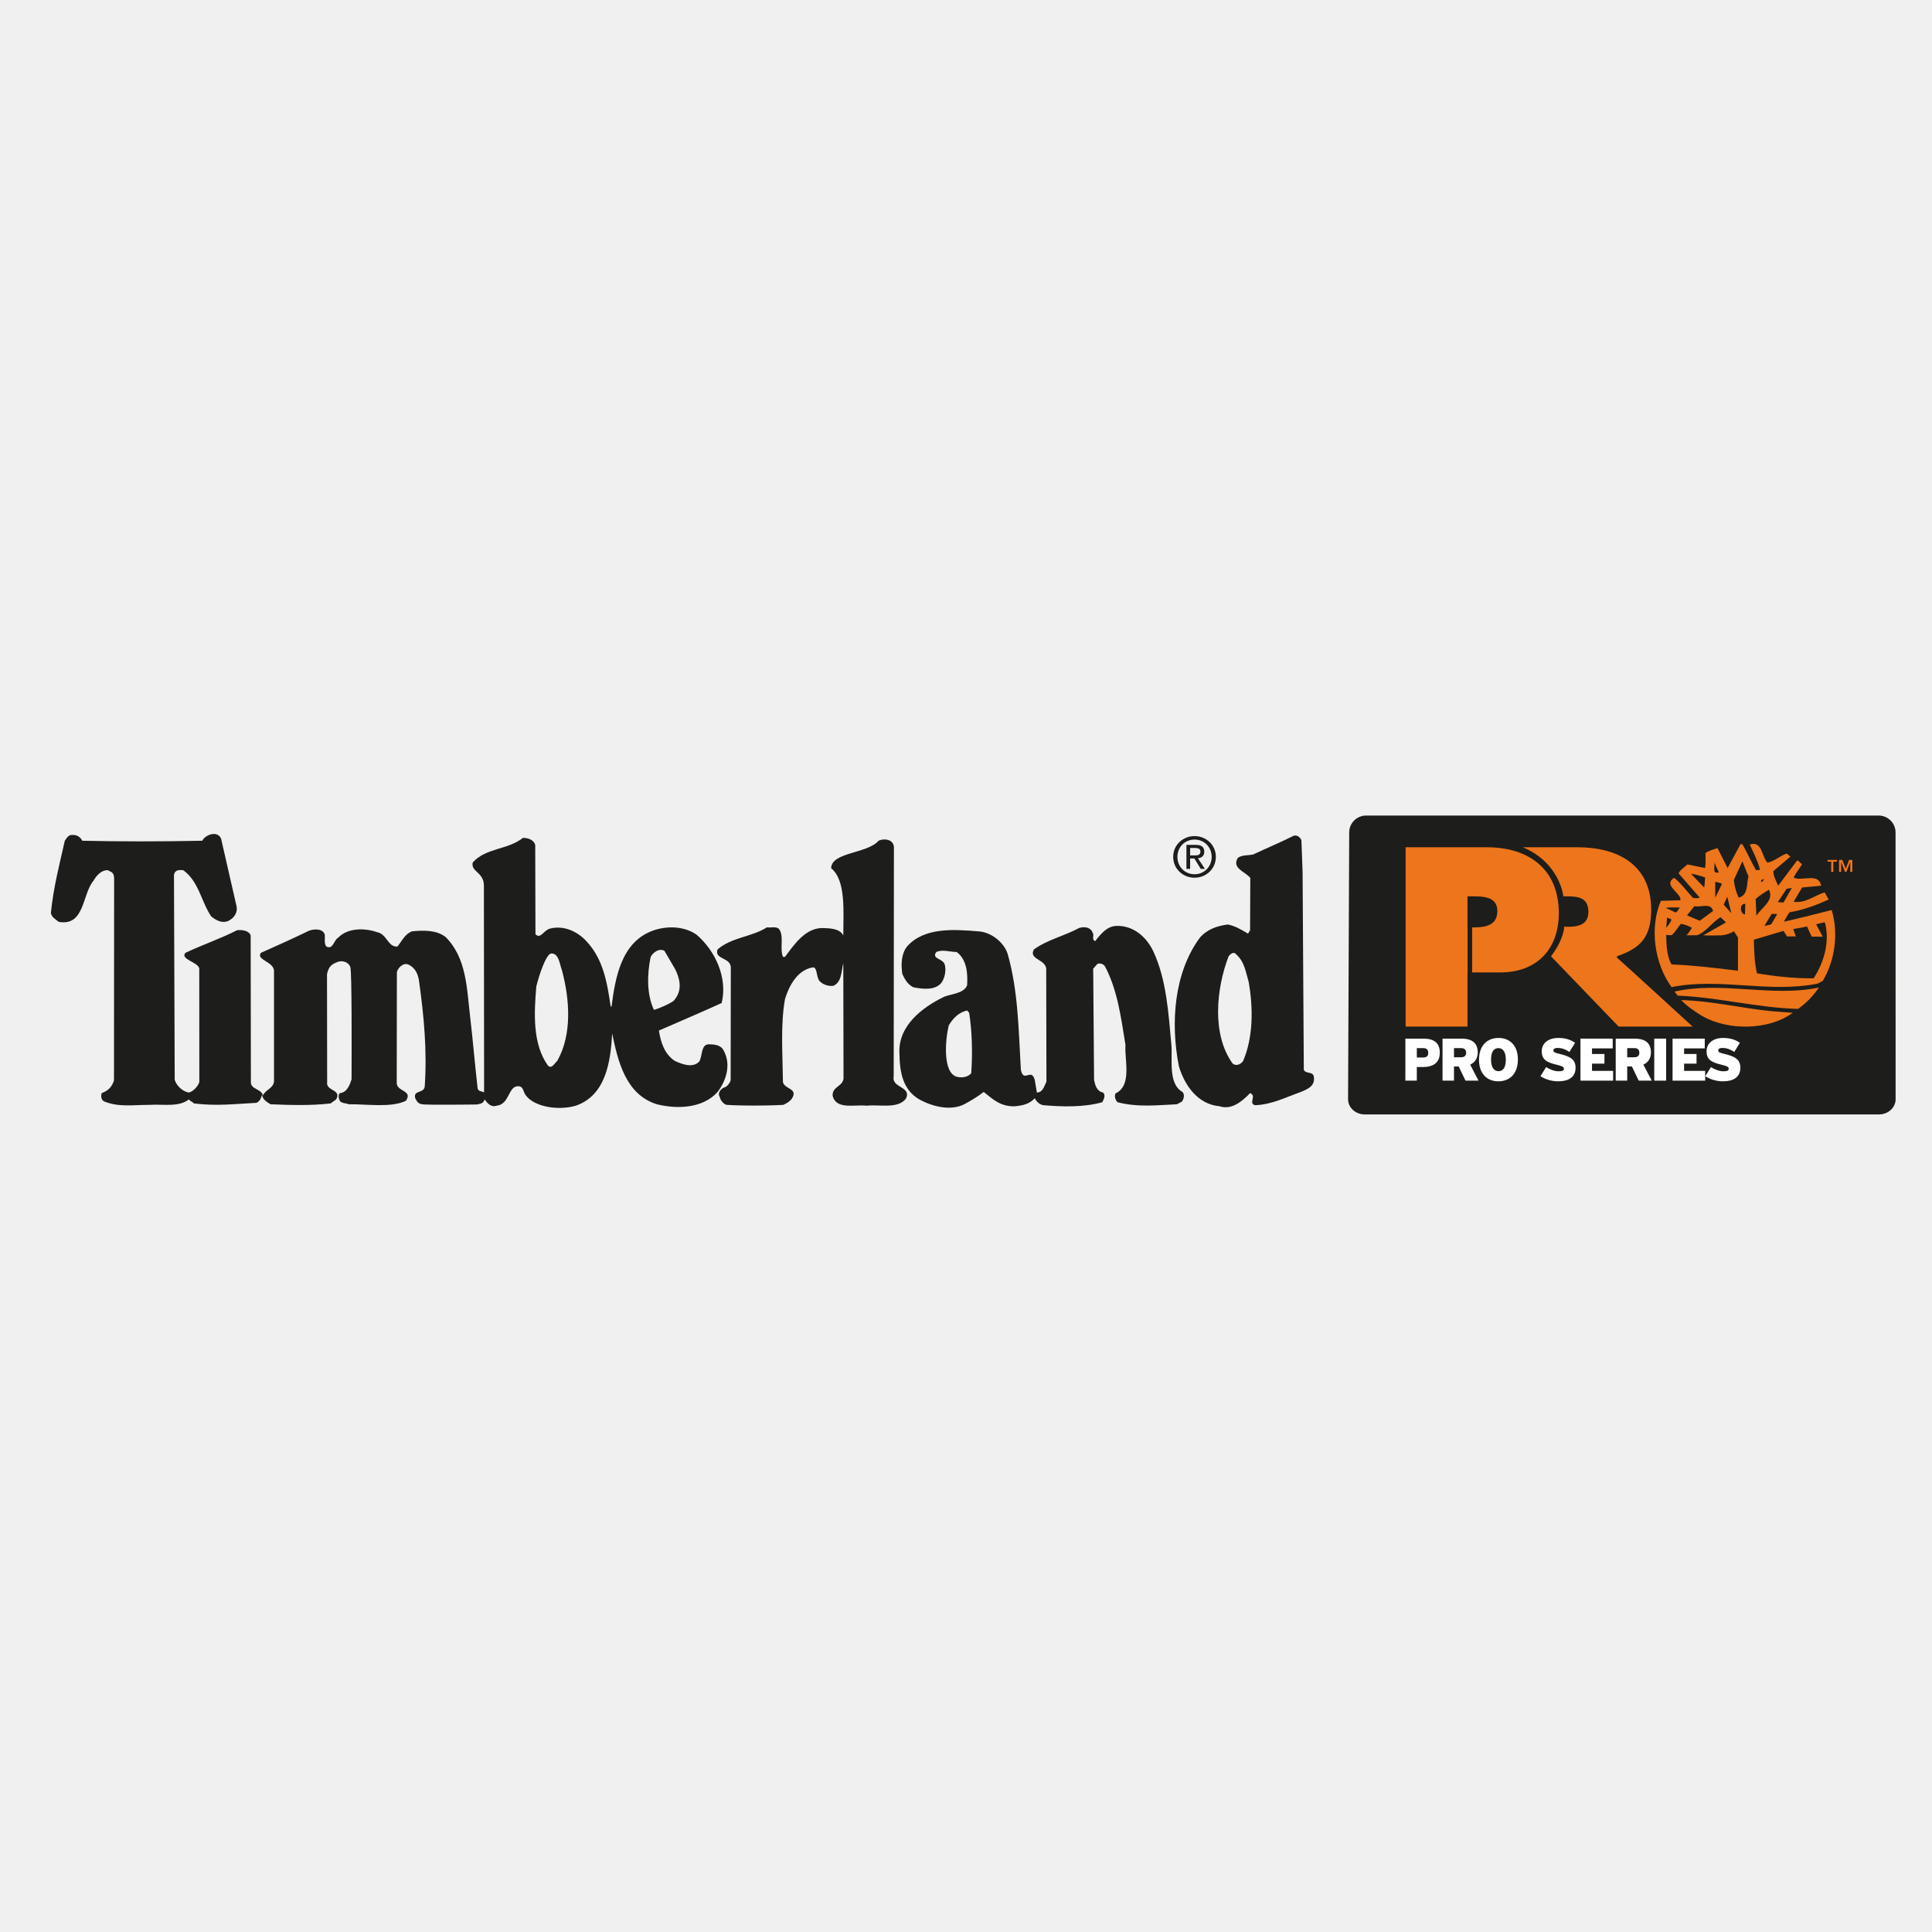
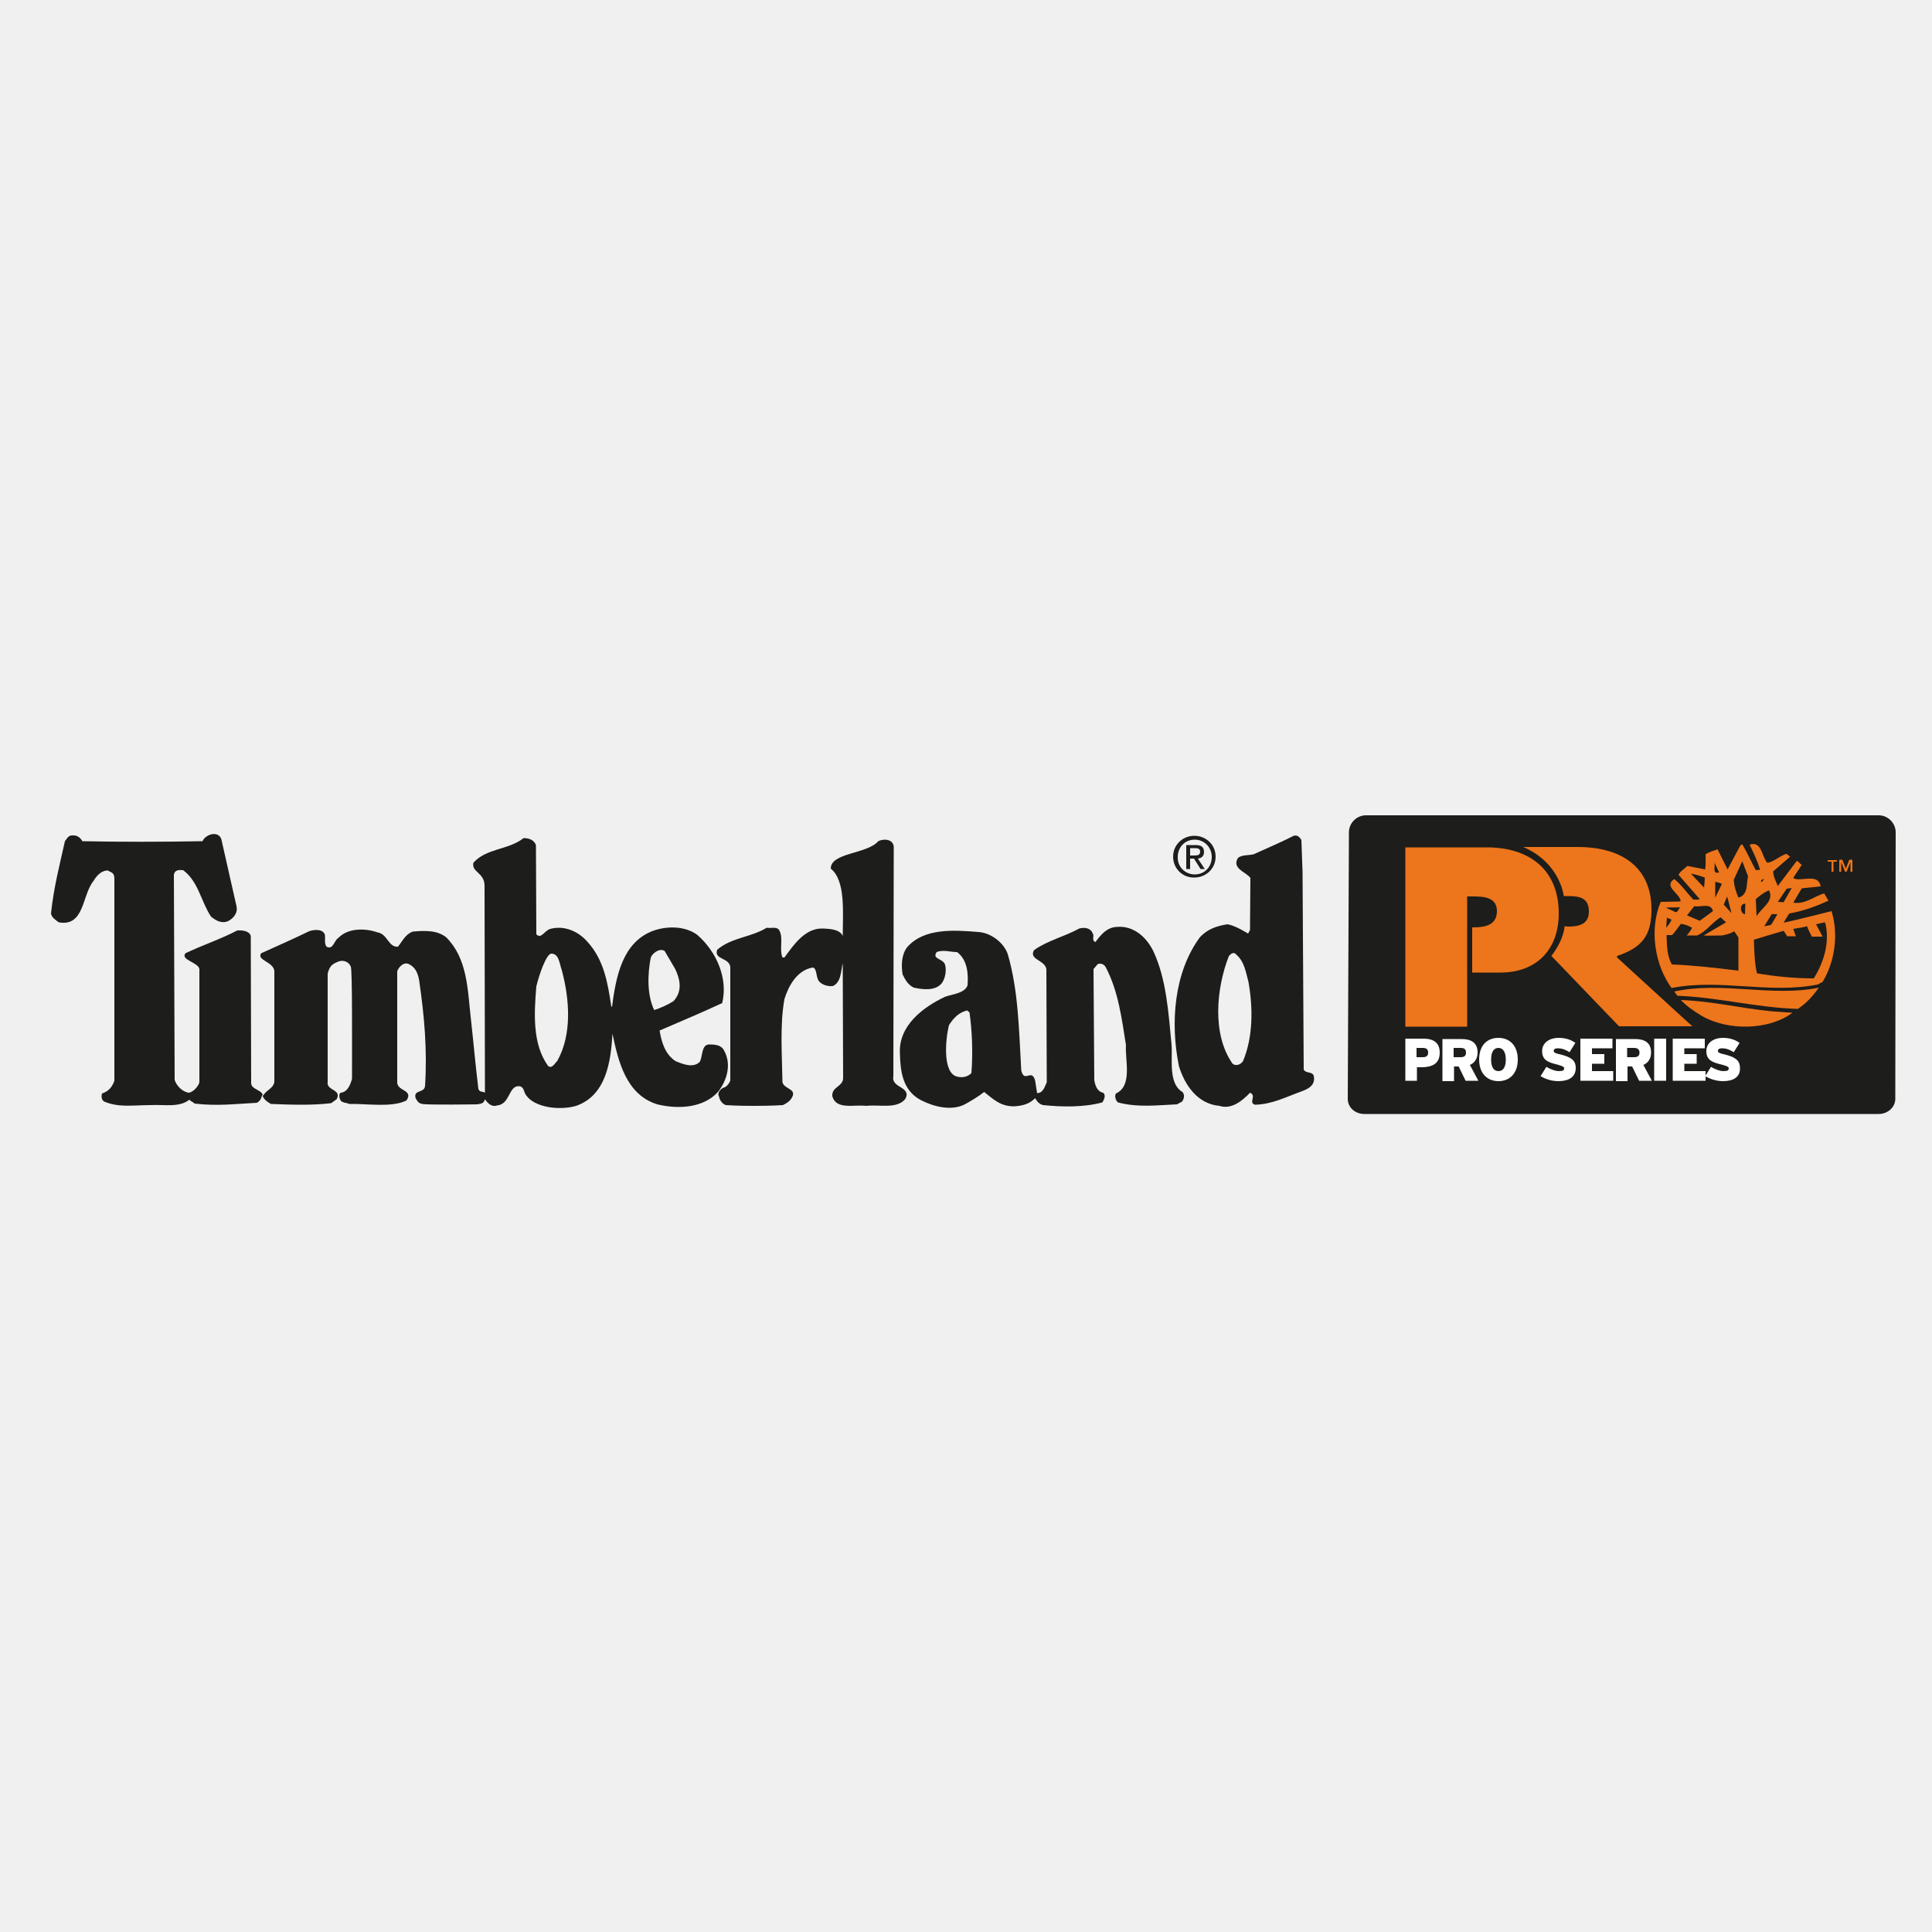
- <svg xmlns="http://www.w3.org/2000/svg" version="1.1" id="Calque_1" x="0px" y="0px" width="500px" height="500px" viewBox="0 0 500 500" enable-background="new 0 0 500 500" xml:space="preserve">
+ <svg xmlns="http://www.w3.org/2000/svg" version="1.1" id="Calque_1" x="0px" y="0px" viewBox="0 0 500 500" style="enable-background:new 0 0 500 500;" xml:space="preserve">
+   <style type="text/css">
+ 	.st0{fill:#1D1D1B;}
+ 	.st1{fill:#ED751B;}
+ 	.st2{fill:#FFFFFF;}
+ </style>
  <g>
-     <path fill="#1D1D1B" d="M231.347,219.141l-0.059,59.472c-0.603,2.967,4.793,2.568,3.138,5.761   c-2.172,2.676-6.688,1.411-10.144,1.781c-3.159-0.37-7.82,1.112-8.793-2.522c-0.226-2.596,3.039-2.41,2.814-5.006l-0.06-29.358   c-0.523,2.005-0.357,4.972-2.608,5.866c-1.278,0.146-2.688-0.331-3.516-1.219c-0.92-1.046-0.543-3.548-1.709-3.568   c-4.138,0.669-6.256,4.933-7.253,8.203c-1.202,6.675-0.602,14.468-0.53,21.52c0.454,1.854,3.99,1.583,2.331,4.212   c-0.625,0.992-2.242,1.655-2.242,1.655s-2.817,0.185-7.514,0.185c-4.698,0-7.158-0.185-7.158-0.185   c-0.715-0.134-1.656-1.193-1.805-2.159c-0.606-0.887,0.374-2,1.053-2.299c0.752-0.071,1.649-1.21,1.801-1.938l0.042-29.287   c-0.231-2.542-4.327-1.946-3.423-4.548c3.685-3.185,8.793-3.185,12.779-5.715c1.049,0.152,2.257-0.292,3.085,0.378   c1.427,1.854,0.149,5.045,1.049,7.27h0.53c2.328-3.119,5.34-7.681,10.001-7.456c1.231,0.066,4.185,0,5.085,1.927   c0-6.032,0.755-14.289-3.138-17.407c0.04-4.205,9.349-3.741,12.263-7.118C228.586,216.969,231.122,217.062,231.347,219.141z" />
-     <path fill="#1D1D1B" d="M336.805,217.419l0.305,8.316l0.316,51.143c0.609,1.112,2.105,0.371,2.557,1.563   c0.529,2.535-1.443,3.376-3.304,4.15c-3.875,1.358-7.515,3.284-11.878,3.438c-1.809-0.524,0.528-2.397-1.279-3.139   c-2.032,2.15-4.807,4.449-7.893,3.409c-5.714-0.516-9.024-5.416-10.526-10.309c-2.252-11.43-1.207-24.34,5.416-33.318   c1.953-2.231,4.515-3.046,7.216-3.417c1.947,0.371,3.603,1.404,5.258,2.371l0.529-0.888l0.054-13.521   c-1.205-1.628-4.887-2.45-3.232-5.198c1.127-0.814,2.637-0.589,3.986-0.887c3.457-1.635,7.065-3.118,10.442-4.827   C335.758,216.016,336.433,216.677,336.805,217.419z M319.907,246.976c-0.597-0.821-1.497-0.08-1.947,0.517   c-3.165,8.237-4.437,20.182,1.047,27.756c0.9,0.742,2.118,0.219,2.715-0.675c2.629-6.152,2.629-13.653,1.43-20.48   C322.396,251.571,322.092,248.896,319.907,246.976z" />
-     <path fill="#1D1D1B" d="M57.374,217.73l3.836,16.771c0.378,1.781-0.752,3.191-2.178,3.86c-1.658,0.668-3.159-0.225-4.36-1.186   c-2.632-3.859-3.165-8.985-7.22-11.951c-1.126-0.146-2.198-0.093-2.427,1.172l0.188,53.063c0.45,1.482,2.013,3.059,3.665,3.283   c1.357-0.298,2.652-2.078,2.708-2.82l-0.017-29.239c-0.209-1.708-5.022-2.364-3.592-4.086c4.399-2.079,9.018-3.635,13.381-5.86   c1.278-0.145,3.138,0.106,3.516,1.371l0.056,37.814c-0.152,2.079,2.672,1.775,3.119,3.562c0.679-1.483,2.632-1.787,2.86-3.562   v-28.723c-0.153-2.371-4.718-2.782-3.386-4.603c4.21-1.893,8.346-3.714,12.408-5.714c1.387-0.53,3.685-0.596,4.131,1.04   c0.076,1.265-0.225,2.08,0.378,3.039c1.804,0.888,1.88-1.628,3.085-2.291c2.479-2.609,6.989-2.53,10.074-1.417   c2.553,0.444,2.778,3.933,5.261,3.708c1.202-1.482,1.881-3.191,3.761-3.933c3.009-0.292,6.389-0.37,8.717,1.49   c5.413,5.41,5.462,13.249,6.317,20.479c0.732,6.198,1.205,12.131,1.957,18.699c0.377,0.966,0.9,0.522,1.652,1.045l0.02-1.509   l-0.053-51.924c0.07-3.623-3.426-3.642-2.897-6.085c3.307-3.794,9.095-3.264,13.004-6.383c1.278,0,2.729,0.443,3.178,1.781   l0.06,23.148c1.275,1.337,2.042-0.867,3.609-1.403c3.678-1.046,7.29,0.742,9.548,3.184c4.429,4.682,5.409,10.84,6.31,16.931h0.225   c0.98-7.574,2.56-16.633,10.604-19.599c3.609-1.338,8.198-1.258,11.429,1.04c4.866,4.177,8.061,11.223,6.465,17.659   c-5.823,2.655-11.372,4.979-16.242,7.125c0.454,2.973,1.431,6.092,4.132,7.866c1.867,0.84,4.589,1.933,6.32,0.152   c0.828-1.483,0.434-4.324,2.334-4.457c1.576,0,3.264,0.133,3.982,1.636c1.98,3.603,0.652,7.768-1.579,10.687   c-3.761,4.23-10.379,4.522-15.716,3.192c-8.114-2.524-10.074-11.21-11.577-18.335c-0.378,7.35-1.659,16.037-9.396,18.705   c-4.588,1.337-10.756,0.298-12.931-2.668c-0.735-0.835-0.546-2.41-2.032-2.37c-2.556-0.04-2.179,4.74-5.562,5.038   c-1.503,0.523-2.483-0.814-3.083-1.629c-0.302,0.888-0.626,1.065-2,1.317c0.123,0-13.066,0.173-14.242-0.059   c-1.172-0.231-1.275-0.895-1.652-1.411c-0.828-2.37,2.252-1.258,2.404-3.257c0.622-9.323-0.222-18.223-1.463-27.107   c-0.262-1.974-1.017-3.55-2.745-4.371c-1.463-0.661-2.834,1.08-3.006,1.934l-0.04,28.465c-0.225,2.589,4.327,2.033,2.367,4.854   c-3.831,1.861-10.223,0.821-14.809,0.895c-0.603-0.299-1.109-0.172-1.711-0.464c-0.901-0.166-1.185-2.205-0.471-2.43   c1.805-0.226,2.483-2.152,2.934-3.562c0.04-8.7,0.076-27.611-0.311-29.042c-0.453-1.285-1.947-1.761-3.145-1.39   c-1.506,0.596-2.391,0.953-2.897,3.191l0.037,27.981c-0.378,2.305,3.84,1.854,2.334,4.456l-1.434,1.04   c-4.959,0.589-10.449,0.442-15.56,0.219c-0.977-0.591-2.108-1.259-2.182-2.524c-0.301,0.967-0.45,1.63-1.427,2.153   c-5.939,0.298-10.223,0.887-16.239,0.152c-0.225-0.372-0.903-0.524-1.281-1.04c-2.625,2.072-6.614,1.186-10.074,1.411   c-4.512,0-8.042,0.661-11.875-0.896c-0.831-0.442-0.831-1.482-0.603-2.15c1.652-0.597,2.648-1.576,3.175-3.285l0.036-52.506   c-0.149-1.629-1.106-1.431-1.559-1.874c-1.652-0.146-3.006,1.331-3.754,2.668c-3.013,3.569-2.258,11.879-9.029,10.687   c-0.9-0.741-1.801-1.185-2.026-2.297c0.675-6.681,2.179-12.388,3.605-18.699c0.455-0.596,0.904-1.635,2.033-1.49   c1.05-0.073,2.03,0.523,2.48,1.49c9.319,0.218,20.827,0.218,31.054,0C53.317,215.724,56.996,214.757,57.374,217.73z    M171.955,246.075c-1.543-0.899-3.42,0.862-3.612,1.789c-0.84,4.171-1.033,9.454,0.904,13.5c1.635-0.522,3.419-1.258,5.039-2.298   c2.029-2.225,2.143-4.899,0.371-8.382L171.955,246.075z M142.708,246.752c-1.334,0-3.158,5.488-3.91,8.527   c-0.6,7.052-0.98,14.918,3.009,20.486c0.977,1.04,1.804-0.741,2.404-1.191c3.91-6.899,3.23-16.024,1.205-23.519   C144.813,249.492,144.662,246.752,142.708,246.752z" />
-     <path fill="#1D1D1B" d="M298.487,246.229c3.403,7.29,3.912,15.978,4.668,24.193c0.331,3.695-0.908,10.019,2.847,12.17   c0.676,0.668,0.377,1.854-0.146,2.523l-1.278,0.669c-4.853,0.205-10.019,0.854-15.342-0.523c-0.596-0.583-0.899-1.557-0.529-2.299   c4.37-2.005,2.265-8.825,2.562-12.54c-1.132-6.979-2.033-14.104-5.264-20.26c-0.371-0.629-1.126-0.96-1.954-0.742l-1.132,1.265   l0.226,28.724c0.225,1.33,0.682,3.038,2.331,3.336c0.755,0.742,0.158,1.781-0.219,2.517c-4.813,1.337-10.375,1.191-15.342,0.747   c-0.979-0.224-1.722-0.967-2.105-1.781c-1.351,1.404-2.853,1.855-5.112,2.073c-3.76,0.152-5.786-1.854-8.117-3.708   c-1.47,1.172-3.351,2.285-5.038,3.192c-3.536,1.78-8.125,0.589-11.356-1.106c-4.662-2.529-5.337-7.356-5.417-12.104   c-0.37-7.052,5.874-11.879,11.587-14.62c1.801-0.728,5.152-0.86,5.933-2.967c0.159-2.674,0.08-6.534-2.701-8.613   c-1.729,0-3.616-0.734-5.271,0c-1.331,1.86,1.681,1.583,2.184,3.264c0.437,1.563-0.039,3.602-0.899,4.755   c-1.735,2.006-4.887,1.556-7.218,1.112c-1.503-0.742-2.185-2.007-2.86-3.417c-0.371-2.45-0.298-5.191,1.206-7.125   c4.436-5.039,12.177-4.449,18.42-3.933c3.31,0.152,6.62,2.82,7.595,5.722c2.773,9.566,2.854,19.883,3.456,30.126   c0.756,3.542,2.728-0.729,3.608,2.676l0.529,3.19c1.576,0,1.954-1.787,2.478-2.82l-0.061-29.332   c-0.377-2.37-4.602-2.357-3.172-4.886c3.457-2.516,7.893-3.483,11.732-5.562c1.523-0.444,3.007-0.079,3.457,1.258   c0.522,0.596-0.377,1.788,0.676,2.151c1.43-1.853,2.927-3.7,5.257-3.926C293.296,239.402,296.719,242.481,298.487,246.229z    M250.291,261.516c-2.099,0.452-3.548,1.895-4.727,3.789c-1.007,3.985-1.563,12.335,2.026,13.349   c1.39,0.377,2.926,0.078,3.76-0.881c0.371-5.053,0.226-10.913-0.529-15.661L250.291,261.516z" />
-     <path fill="#1D1D1B" d="M303.618,221.749c0-3.099,2.537-5.37,5.535-5.37c2.974,0,5.509,2.271,5.509,5.37   c0,3.119-2.535,5.403-5.509,5.403C306.155,227.152,303.618,224.868,303.618,221.749z M309.153,226.252   c2.464,0,4.424-1.914,4.424-4.503c0-2.556-1.96-4.469-4.424-4.469c-2.489,0-4.442,1.913-4.442,4.469   C304.711,224.338,306.664,226.252,309.153,226.252z M308.002,224.868h-0.954v-6.218h2.396c1.484,0,2.22,0.543,2.22,1.775   c0,1.105-0.709,1.595-1.63,1.708l1.796,2.735h-1.074l-1.655-2.695h-1.099V224.868z M309.134,221.379   c0.821,0,1.536-0.06,1.536-1.007c0-0.774-0.709-0.914-1.37-0.914h-1.298v1.92H309.134z" />
+     <path class="st0" d="M231.3,219.1l-0.1,59.5c-0.6,3,4.8,2.6,3.1,5.8c-2.2,2.7-6.7,1.4-10.1,1.8c-3.2-0.4-7.8,1.1-8.8-2.5   c-0.2-2.6,3-2.4,2.8-5l-0.1-29.4c-0.5,2-0.4,5-2.6,5.9c-1.3,0.1-2.7-0.3-3.5-1.2c-0.9-1-0.5-3.5-1.7-3.6c-4.1,0.7-6.3,4.9-7.3,8.2   c-1.2,6.7-0.6,14.5-0.5,21.5c0.5,1.9,4,1.6,2.3,4.2c-0.6,1-2.2,1.7-2.2,1.7s-2.8,0.2-7.5,0.2c-4.7,0-7.2-0.2-7.2-0.2   c-0.7-0.1-1.7-1.2-1.8-2.2c-0.6-0.9,0.4-2,1.1-2.3c0.8-0.1,1.6-1.2,1.8-1.9l0-29.3c-0.2-2.5-4.3-1.9-3.4-4.5   c3.7-3.2,8.8-3.2,12.8-5.7c1,0.2,2.3-0.3,3.1,0.4c1.4,1.9,0.1,5,1,7.3h0.5c2.3-3.1,5.3-7.7,10-7.5c1.2,0.1,4.2,0,5.1,1.9   c0-6,0.8-14.3-3.1-17.4c0-4.2,9.3-3.7,12.3-7.1C228.6,217,231.1,217.1,231.3,219.1z" />
+     <path class="st0" d="M336.8,217.4l0.3,8.3l0.3,51.1c0.6,1.1,2.1,0.4,2.6,1.6c0.5,2.5-1.4,3.4-3.3,4.1c-3.9,1.4-7.5,3.3-11.9,3.4   c-1.8-0.5,0.5-2.4-1.3-3.1c-2,2.1-4.8,4.4-7.9,3.4c-5.7-0.5-9-5.4-10.5-10.3c-2.3-11.4-1.2-24.3,5.4-33.3c2-2.2,4.5-3,7.2-3.4   c1.9,0.4,3.6,1.4,5.3,2.4l0.5-0.9l0.1-13.5c-1.2-1.6-4.9-2.4-3.2-5.2c1.1-0.8,2.6-0.6,4-0.9c3.5-1.6,7.1-3.1,10.4-4.8   C335.8,216,336.4,216.7,336.8,217.4z M319.9,247c-0.6-0.8-1.5-0.1-1.9,0.5c-3.2,8.2-4.4,20.2,1,27.8c0.9,0.7,2.1,0.2,2.7-0.7   c2.6-6.2,2.6-13.7,1.4-20.5C322.4,251.6,322.1,248.9,319.9,247z" />
+     <path class="st0" d="M57.4,217.7l3.8,16.8c0.4,1.8-0.8,3.2-2.2,3.9c-1.7,0.7-3.2-0.2-4.4-1.2c-2.6-3.9-3.2-9-7.2-12   c-1.1-0.1-2.2-0.1-2.4,1.2l0.2,53.1c0.5,1.5,2,3.1,3.7,3.3c1.4-0.3,2.7-2.1,2.7-2.8l0-29.2c-0.2-1.7-5-2.4-3.6-4.1   c4.4-2.1,9-3.6,13.4-5.9c1.3-0.1,3.1,0.1,3.5,1.4l0.1,37.8c-0.2,2.1,2.7,1.8,3.1,3.6c0.7-1.5,2.6-1.8,2.9-3.6v-28.7   c-0.2-2.4-4.7-2.8-3.4-4.6c4.2-1.9,8.3-3.7,12.4-5.7c1.4-0.5,3.7-0.6,4.1,1c0.1,1.3-0.2,2.1,0.4,3c1.8,0.9,1.9-1.6,3.1-2.3   c2.5-2.6,7-2.5,10.1-1.4c2.6,0.4,2.8,3.9,5.3,3.7c1.2-1.5,1.9-3.2,3.8-3.9c3-0.3,6.4-0.4,8.7,1.5c5.4,5.4,5.5,13.2,6.3,20.5   c0.7,6.2,1.2,12.1,2,18.7c0.4,1,0.9,0.5,1.7,1l0-1.5l-0.1-51.9c0.1-3.6-3.4-3.6-2.9-6.1c3.3-3.8,9.1-3.3,13-6.4   c1.3,0,2.7,0.4,3.2,1.8l0.1,23.1c1.3,1.3,2-0.9,3.6-1.4c3.7-1,7.3,0.7,9.5,3.2c4.4,4.7,5.4,10.8,6.3,16.9h0.2   c1-7.6,2.6-16.6,10.6-19.6c3.6-1.3,8.2-1.3,11.4,1c4.9,4.2,8.1,11.2,6.5,17.7c-5.8,2.7-11.4,5-16.2,7.1c0.5,3,1.4,6.1,4.1,7.9   c1.9,0.8,4.6,1.9,6.3,0.2c0.8-1.5,0.4-4.3,2.3-4.5c1.6,0,3.3,0.1,4,1.6c2,3.6,0.7,7.8-1.6,10.7c-3.8,4.2-10.4,4.5-15.7,3.2   c-8.1-2.5-10.1-11.2-11.6-18.3c-0.4,7.4-1.7,16-9.4,18.7c-4.6,1.3-10.8,0.3-12.9-2.7c-0.7-0.8-0.5-2.4-2-2.4c-2.6,0-2.2,4.7-5.6,5   c-1.5,0.5-2.5-0.8-3.1-1.6c-0.3,0.9-0.6,1.1-2,1.3c0.1,0-13.1,0.2-14.2-0.1c-1.2-0.2-1.3-0.9-1.7-1.4c-0.8-2.4,2.3-1.3,2.4-3.3   c0.6-9.3-0.2-18.2-1.5-27.1c-0.3-2-1-3.6-2.7-4.4c-1.5-0.7-2.8,1.1-3,1.9l0,28.5c-0.2,2.6,4.3,2,2.4,4.9   c-3.8,1.9-10.2,0.8-14.8,0.9c-0.6-0.3-1.1-0.2-1.7-0.5c-0.9-0.2-1.2-2.2-0.5-2.4c1.8-0.2,2.5-2.2,2.9-3.6c0-8.7,0.1-27.6-0.3-29   c-0.5-1.3-1.9-1.8-3.1-1.4c-1.5,0.6-2.4,1-2.9,3.2l0,28c-0.4,2.3,3.8,1.9,2.3,4.5l-1.4,1c-5,0.6-10.4,0.4-15.6,0.2   c-1-0.6-2.1-1.3-2.2-2.5c-0.3,1-0.4,1.6-1.4,2.2c-5.9,0.3-10.2,0.9-16.2,0.2c-0.2-0.4-0.9-0.5-1.3-1c-2.6,2.1-6.6,1.2-10.1,1.4   c-4.5,0-8,0.7-11.9-0.9c-0.8-0.4-0.8-1.5-0.6-2.1c1.7-0.6,2.6-1.6,3.2-3.3l0-52.5c-0.1-1.6-1.1-1.4-1.6-1.9c-1.7-0.1-3,1.3-3.8,2.7   c-3,3.6-2.3,11.9-9,10.7c-0.9-0.7-1.8-1.2-2-2.3c0.7-6.7,2.2-12.4,3.6-18.7c0.5-0.6,0.9-1.6,2-1.5c1-0.1,2,0.5,2.5,1.5   c9.3,0.2,20.8,0.2,31.1,0C53.3,215.7,57,214.8,57.4,217.7z M172,246.1c-1.5-0.9-3.4,0.9-3.6,1.8c-0.8,4.2-1,9.5,0.9,13.5   c1.6-0.5,3.4-1.3,5-2.3c2-2.2,2.1-4.9,0.4-8.4L172,246.1z M142.7,246.8c-1.3,0-3.2,5.5-3.9,8.5c-0.6,7.1-1,14.9,3,20.5   c1,1,1.8-0.7,2.4-1.2c3.9-6.9,3.2-16,1.2-23.5C144.8,249.5,144.7,246.8,142.7,246.8z" />
+     <path class="st0" d="M298.5,246.2c3.4,7.3,3.9,16,4.7,24.2c0.3,3.7-0.9,10,2.8,12.2c0.7,0.7,0.4,1.9-0.1,2.5l-1.3,0.7   c-4.9,0.2-10,0.9-15.3-0.5c-0.6-0.6-0.9-1.6-0.5-2.3c4.4-2,2.3-8.8,2.6-12.5c-1.1-7-2-14.1-5.3-20.3c-0.4-0.6-1.1-1-2-0.7l-1.1,1.3   l0.2,28.7c0.2,1.3,0.7,3,2.3,3.3c0.8,0.7,0.2,1.8-0.2,2.5c-4.8,1.3-10.4,1.2-15.3,0.7c-1-0.2-1.7-1-2.1-1.8   c-1.4,1.4-2.9,1.9-5.1,2.1c-3.8,0.2-5.8-1.9-8.1-3.7c-1.5,1.2-3.4,2.3-5,3.2c-3.5,1.8-8.1,0.6-11.4-1.1c-4.7-2.5-5.3-7.4-5.4-12.1   c-0.4-7.1,5.9-11.9,11.6-14.6c1.8-0.7,5.2-0.9,5.9-3c0.2-2.7,0.1-6.5-2.7-8.6c-1.7,0-3.6-0.7-5.3,0c-1.3,1.9,1.7,1.6,2.2,3.3   c0.4,1.6,0,3.6-0.9,4.8c-1.7,2-4.9,1.6-7.2,1.1c-1.5-0.7-2.2-2-2.9-3.4c-0.4-2.4-0.3-5.2,1.2-7.1c4.4-5,12.2-4.4,18.4-3.9   c3.3,0.2,6.6,2.8,7.6,5.7c2.8,9.6,2.9,19.9,3.5,30.1c0.8,3.5,2.7-0.7,3.6,2.7l0.5,3.2c1.6,0,2-1.8,2.5-2.8l-0.1-29.3   c-0.4-2.4-4.6-2.4-3.2-4.9c3.5-2.5,7.9-3.5,11.7-5.6c1.5-0.4,3-0.1,3.5,1.3c0.5,0.6-0.4,1.8,0.7,2.2c1.4-1.9,2.9-3.7,5.3-3.9   C293.3,239.4,296.7,242.5,298.5,246.2z M250.3,261.5c-2.1,0.5-3.5,1.9-4.7,3.8c-1,4-1.6,12.3,2,13.3c1.4,0.4,2.9,0.1,3.8-0.9   c0.4-5.1,0.2-10.9-0.5-15.7L250.3,261.5z" />
+     <path class="st0" d="M303.6,221.7c0-3.1,2.5-5.4,5.5-5.4c3,0,5.5,2.3,5.5,5.4c0,3.1-2.5,5.4-5.5,5.4   C306.2,227.2,303.6,224.9,303.6,221.7z M309.2,226.3c2.5,0,4.4-1.9,4.4-4.5c0-2.6-2-4.5-4.4-4.5c-2.5,0-4.4,1.9-4.4,4.5   C304.7,224.3,306.7,226.3,309.2,226.3z M308,224.9h-1v-6.2h2.4c1.5,0,2.2,0.5,2.2,1.8c0,1.1-0.7,1.6-1.6,1.7l1.8,2.7h-1.1l-1.7-2.7   H308L308,224.9L308,224.9z M309.1,221.4c0.8,0,1.5-0.1,1.5-1c0-0.8-0.7-0.9-1.4-0.9H308v1.9L309.1,221.4L309.1,221.4z" />
  </g>
  <g>
-     <path fill="#1D1D1B" d="M490.569,215.433c0-2.41-1.967-4.37-4.369-4.37H353.536c-2.397,0-4.363,1.959-4.363,4.37l-0.291,69.047   c0,2.171,1.927,3.933,4.31,3.933h133.088c2.377,0,4.304-1.762,4.304-3.933L490.569,215.433z" />
-     <path fill="#ED751B" d="M470.739,255.57c-1.575,2.291-3.205,3.96-5.397,5.536c-10.6-0.292-20.617-3.007-31.172-3.437l-0.809-1.053   C445.678,253.85,458.469,258.146,470.739,255.57z" />
-     <path fill="#ED751B" d="M458.231,261.676l5.728,0.436c-6.197,4.576-16.805,4.676-23.485,0.802   c-1.961-1.186-3.868-2.521-5.397-4.098C443.102,259.054,450.444,260.867,458.231,261.676z" />
-     <path fill="#ED751B" d="M450.921,218.478c1.293,2.192,2.251,4.529,3.536,6.728l1.053-0.093c-0.569-2.198-1.669-4.396-2.675-6.542   c3.245-1.099,3.06,3.151,4.581,4.674c1.677-0.285,3.146-1.668,4.821-2.291c0.529-0.04,0.716,0.576,1.145,0.715l-4.435,3.774   c0,1.292,0.714,2.583,1.244,3.774l4.913-6.541c0.522,0.093,0.814,0.768,1.284,0.953c-0.709,1.246-1.529,2.153-2.192,3.437   l0.331,0.191c2.146,0.716,6.165-1.383,6.78,1.96l-4.919,0.477l-2.192,3.675c3.061,0.477,5.345-1.622,8.02-2.43l1.052,1.854   c-3.145,1.436-6.541,2.721-10.123,3.297c-0.616,0.768-0.953,1.623-1.483,2.437c4.059-0.861,8.264-2.006,12.368-3.013   c1.861,6.065,0.821,13.183-2.297,18.334l-1.331,0.715c-12.693,2.529-25.154-1.622-37.808,0.9   c-4.39-6.012-5.772-15.269-2.768-22.333l5.059-0.14v-0.437c-0.477-1.814-4.436-3.576-1.621-5.39   c1.772,1.384,3.342,3.576,4.913,5.251c0.575,0,1.243,0.099,1.721-0.1l-5.489-6.297c0.477-1,1.529-1.529,2.291-2.297l4.576,0.914   c0.197-1.245,0.104-2.437,0.104-3.867c0.954-0.669,2.061-0.907,3.106-1.291l2.621,5.158l3.337-6.158H450.921z M450.921,222.915   l-2.192,4.82c0.147,1.675,0.624,3.245,1.246,4.582c2.576-0.715,1.96-3.576,2.53-5.482L450.921,222.915z M443.664,223.153   c0.299,0.907-0.708,3.105,1.159,2.629L443.664,223.153z M437.613,226.12l3.436,3.575c0.141-0.907,0.186-1.768,0.227-2.628   C440.044,226.735,438.897,226.258,437.613,226.12z M455.702,227.974l0.238,0.337c0.231-0.245,0.523-0.483,0.569-0.813   C456.172,227.549,455.94,227.695,455.702,227.974z M443.904,228.212v4.105l1.72-3.529   C445.154,228.357,444.486,228.404,443.904,228.212z M463.721,229.788c-0.622,0.132-1.1,0.191-1.338,0.238l-2.29,3.443   c0.442,0.034,1.157,0.093,1.483,0.093L463.721,229.788z M454.364,232.655l0.192,4.35c1.244-2.105,4.675-3.873,3.244-6.741   C456.51,231.032,455.51,231.655,454.364,232.655z M448.068,236.33l-1.054-4.251l-0.912,2.053L448.068,236.33z M451.689,233.946   c-1.575-0.238-1.43,2.576-0.093,2.714L451.689,233.946z M438.513,234.516l-1.907,2.383l3.292,1.391l3.436-2.53   C442.805,233.509,440.136,234.899,438.513,234.516z M431.065,234.945l1.959,0.907c1.053,0.808,1.191-0.477,1.723-1   C433.548,234.899,432.264,234.753,431.065,234.945z M446.677,238.72l-1.384-1.338c-2.031,1.119-3.767,3.828-6.084,4.662   c-0.994-0.007-1.59-0.007-2.748,0.013c0.576-0.616,1.152-1.477,1.384-1.954c-0.9-0.477-1.808-0.86-2.86-1.006   c-0.709,0.887-1.655,2.397-2.331,2.906c-0.456,0.033-0.762,0.033-1.443-0.046c0.053,2.583,0.146,5.496,1.384,7.641   c5.449,0.2,11.501,0.908,17.188,1.629v-8.594l-1.054-1.629c-0.939,0.623-2.024,0.927-3.184,1.066   c-1.662,0.02-3.185,0.073-4.74-0.013L446.677,238.72z M431.449,237.475l-0.239,2.629c0.623-0.675,1.099-1.384,1.384-2.146   L431.449,237.475z M472.461,239.428c-0.021-0.411-0.278-0.749-0.278-0.749c-0.543,0.12-1.265,0.311-2.165,0.517l1.715,3.225   l-2.841-0.027c-0.245-0.358-0.364-0.834-0.688-1.391c-0.053-0.192-0.629-1.297-0.522-1.258c-0.881,0.258-2.557,0.502-3.583,0.688   c0.251,0.768,0.43,1.277,0.676,1.901c-0.775,0-1.496,0-2.292,0.019c-0.337-0.562-0.575-0.86-0.905-1.443   c-2.656,0.768-5.165,1.549-7.694,2.291c0.092,2.967,0.198,6.21,0.82,8.687c4.722,0.814,9.733,1.339,14.653,1.299   C471.932,249.214,473.454,244.302,472.461,239.428z M459.952,236.568c-0.43-0.027-0.912-0.086-1.45-0.033l-1.873,3.079   c0.676-0.146,1.337-0.205,1.781-0.443L459.952,236.568z" />
+     <path class="st0" d="M490.6,215.4c0-2.4-2-4.4-4.4-4.4H353.5c-2.4,0-4.4,2-4.4,4.4l-0.3,69c0,2.2,1.9,3.9,4.3,3.9h133.1   c2.4,0,4.3-1.8,4.3-3.9L490.6,215.4z" />
+     <path class="st1" d="M470.7,255.6c-1.6,2.3-3.2,4-5.4,5.5c-10.6-0.3-20.6-3-31.2-3.4l-0.8-1.1C445.7,253.9,458.5,258.1,470.7,255.6   z" />
+     <path class="st1" d="M458.2,261.7l5.7,0.4c-6.2,4.6-16.8,4.7-23.5,0.8c-2-1.2-3.9-2.5-5.4-4.1C443.1,259.1,450.4,260.9,458.2,261.7   z" />
+     <path class="st1" d="M450.9,218.5c1.3,2.2,2.3,4.5,3.5,6.7l1.1-0.1c-0.6-2.2-1.7-4.4-2.7-6.5c3.2-1.1,3.1,3.2,4.6,4.7   c1.7-0.3,3.1-1.7,4.8-2.3c0.5,0,0.7,0.6,1.1,0.7l-4.4,3.8c0,1.3,0.7,2.6,1.2,3.8l4.9-6.5c0.5,0.1,0.8,0.8,1.3,1   c-0.7,1.2-1.5,2.2-2.2,3.4l0.3,0.2c2.1,0.7,6.2-1.4,6.8,2l-4.9,0.5l-2.2,3.7c3.1,0.5,5.3-1.6,8-2.4l1.1,1.9   c-3.1,1.4-6.5,2.7-10.1,3.3c-0.6,0.8-1,1.6-1.5,2.4c4.1-0.9,8.3-2,12.4-3c1.9,6.1,0.8,13.2-2.3,18.3l-1.3,0.7   c-12.7,2.5-25.2-1.6-37.8,0.9c-4.4-6-5.8-15.3-2.8-22.3l5.1-0.1v-0.4c-0.5-1.8-4.4-3.6-1.6-5.4c1.8,1.4,3.3,3.6,4.9,5.3   c0.6,0,1.2,0.1,1.7-0.1l-5.5-6.3c0.5-1,1.5-1.5,2.3-2.3l4.6,0.9c0.2-1.2,0.1-2.4,0.1-3.9c1-0.7,2.1-0.9,3.1-1.3l2.6,5.2l3.3-6.2   L450.9,218.5L450.9,218.5z M450.9,222.9l-2.2,4.8c0.1,1.7,0.6,3.2,1.2,4.6c2.6-0.7,2-3.6,2.5-5.5L450.9,222.9z M443.7,223.2   c0.3,0.9-0.7,3.1,1.2,2.6L443.7,223.2z M437.6,226.1l3.4,3.6c0.1-0.9,0.2-1.8,0.2-2.6C440,226.7,438.9,226.3,437.6,226.1z    M455.7,228l0.2,0.3c0.2-0.2,0.5-0.5,0.6-0.8C456.2,227.5,455.9,227.7,455.7,228z M443.9,228.2v4.1l1.7-3.5   C445.2,228.4,444.5,228.4,443.9,228.2z M463.7,229.8c-0.6,0.1-1.1,0.2-1.3,0.2l-2.3,3.4c0.4,0,1.2,0.1,1.5,0.1L463.7,229.8z    M454.4,232.7l0.2,4.4c1.2-2.1,4.7-3.9,3.2-6.7C456.5,231,455.5,231.7,454.4,232.7z M448.1,236.3l-1.1-4.3l-0.9,2.1L448.1,236.3z    M451.7,233.9c-1.6-0.2-1.4,2.6-0.1,2.7L451.7,233.9z M438.5,234.5l-1.9,2.4l3.3,1.4l3.4-2.5C442.8,233.5,440.1,234.9,438.5,234.5z    M431.1,234.9l2,0.9c1.1,0.8,1.2-0.5,1.7-1C433.5,234.9,432.3,234.8,431.1,234.9z M446.7,238.7l-1.4-1.3c-2,1.1-3.8,3.8-6.1,4.7   c-1,0-1.6,0-2.7,0c0.6-0.6,1.2-1.5,1.4-2c-0.9-0.5-1.8-0.9-2.9-1c-0.7,0.9-1.7,2.4-2.3,2.9c-0.5,0-0.8,0-1.4,0   c0.1,2.6,0.1,5.5,1.4,7.6c5.4,0.2,11.5,0.9,17.2,1.6v-8.6l-1.1-1.6c-0.9,0.6-2,0.9-3.2,1.1c-1.7,0-3.2,0.1-4.7,0L446.7,238.7z    M431.4,237.5l-0.2,2.6c0.6-0.7,1.1-1.4,1.4-2.1L431.4,237.5z M472.5,239.4c0-0.4-0.3-0.7-0.3-0.7c-0.5,0.1-1.3,0.3-2.2,0.5   l1.7,3.2l-2.8,0c-0.2-0.4-0.4-0.8-0.7-1.4c-0.1-0.2-0.6-1.3-0.5-1.3c-0.9,0.3-2.6,0.5-3.6,0.7c0.3,0.8,0.4,1.3,0.7,1.9   c-0.8,0-1.5,0-2.3,0c-0.3-0.6-0.6-0.9-0.9-1.4c-2.7,0.8-5.2,1.5-7.7,2.3c0.1,3,0.2,6.2,0.8,8.7c4.7,0.8,9.7,1.3,14.7,1.3   C471.9,249.2,473.5,244.3,472.5,239.4z M460,236.6c-0.4,0-0.9-0.1-1.5,0l-1.9,3.1c0.7-0.1,1.3-0.2,1.8-0.4L460,236.6z" />
    <g>
-       <path fill="#ED751B" d="M418.471,247.837v-0.365c6.186-2.085,8.853-5.039,8.853-12.044c0-11.719-8.734-16.155-19.049-16.155    h-14.156c9.627,4.052,10.48,12.706,10.48,12.706h1.119c2.854,0,5.351,0.431,5.351,3.993c0,3.443-2.735,3.881-5.476,3.881    l-0.775-0.054c0,0,0,3.205-3.422,7.694l17.5,18.182h19.147C438.043,265.675,419.318,248.52,418.471,247.837z" />
+       <path class="st1" d="M418.5,247.8v-0.4c6.2-2.1,8.9-5,8.9-12c0-11.7-8.7-16.2-19-16.2h-14.2c9.6,4.1,10.5,12.7,10.5,12.7h1.1    c2.9,0,5.4,0.4,5.4,4c0,3.4-2.7,3.9-5.5,3.9l-0.8-0.1c0,0,0,3.2-3.4,7.7l17.5,18.2H438C438,265.7,419.3,248.5,418.5,247.8z" />
    </g>
-     <path fill="#ED751B" d="M384.835,219.273h-21.062v46.401h16.017v-14.01h0.02v-11.654h-0.02v-8.032h1.582   c2.735,0,6.139,0.186,6.139,3.801c0,3.741-3.158,4.231-6.078,4.231h-0.45v11.654h7.316c9.303,0,15.122-5.894,15.122-15.335   C403.42,224.821,395.527,219.273,384.835,219.273z" />
-     <path fill="#ED751B" d="M477.679,224.815l0.867-2.271h0.841v3.092h-0.549v-2.523h-0.014l-0.967,2.523h-0.378l-0.967-2.523h-0.02   v2.523h-0.549v-3.092h0.848L477.679,224.815z M475.407,222.994h-0.946v2.642h-0.55v-2.642h-0.947v-0.45h2.443V222.994z" />
-     <path fill="#FFFFFF" d="M369.626,272.448c0,0.821-0.391,1.238-1.371,1.238h-1.583v-2.437h1.63   C369.269,271.25,369.626,271.727,369.626,272.448z M372.618,272.396c0-2.629-1.688-3.602-4.237-3.602h-4.674v10.879h2.965v-3.523   h1.504C370.792,276.149,372.618,275.163,372.618,272.396z" />
-     <path fill="#FFFFFF" d="M379.433,272.416c0,0.774-0.392,1.204-1.364,1.204h-1.775v-2.37h1.814   C379.055,271.25,379.433,271.727,379.433,272.416z M382.643,279.673l-2.165-4.146c1.191-0.55,1.954-1.562,1.954-3.191   c0-2.582-1.695-3.542-4.244-3.542h-4.861v10.879h2.967v-3.669h1.212l1.769,3.669H382.643z" />
-     <path fill="#FFFFFF" d="M389.708,274.249c0,1.953-0.682,2.974-1.9,2.974c-1.211,0-1.927-1.047-1.927-3.007s0.683-2.966,1.9-2.966   C388.993,271.25,389.708,272.289,389.708,274.249z M392.833,274.216c0-3.621-2.065-5.595-5.025-5.595   c-2.954,0-5.045,2.007-5.045,5.628c0,3.622,2.065,5.596,5.019,5.596C390.728,279.845,392.833,277.839,392.833,274.216z" />
-     <path fill="#FFFFFF" d="M403.255,279.845c-1.755,0-3.45-0.57-4.581-1.324l1.463-2.357c0.788,0.543,2.165,1.086,3.184,1.086   c1.081,0,1.418-0.186,1.418-0.702c0-0.397-0.391-0.648-1.847-0.993c-2.629-0.609-3.888-1.324-3.888-3.503   c0-2.046,1.663-3.43,4.292-3.43c1.847,0,3.184,0.45,4.33,1.265l-1.464,2.358c-0.96-0.649-1.92-1.033-3.026-1.033   c-0.899,0-1.119,0.284-1.119,0.675c0,0.403,0.391,0.59,1.795,0.914c2.728,0.654,3.946,1.496,3.946,3.535   C407.758,278.819,405.87,279.845,403.255,279.845z" />
-     <path fill="#FFFFFF" d="M409.022,279.673v-10.879h8.343v2.528h-5.356v1.45h3.225v2.496h-3.225v1.874h5.462v2.53H409.022z" />
-     <path fill="#FFFFFF" d="M424.258,272.416c0,0.774-0.384,1.204-1.363,1.204h-1.775v-2.37h1.821   C423.887,271.25,424.258,271.727,424.258,272.416z M427.476,279.673l-2.178-4.146c1.198-0.55,1.96-1.562,1.96-3.191   c0-2.582-1.695-3.542-4.238-3.542h-4.873v10.879h2.973v-3.669h1.218l1.762,3.669H427.476z" />
-     <path fill="#FFFFFF" d="M428.118,279.673v-10.879h3.072v10.879H428.118z" />
-     <path fill="#FFFFFF" d="M432.858,279.673v-10.879h8.331v2.528h-5.344v1.45h3.217v2.496h-3.217v1.874h5.455v2.53H432.858z" />
-     <path fill="#FFFFFF" d="M445.909,279.845c-1.754,0-3.449-0.57-4.581-1.324l1.463-2.357c0.787,0.543,2.172,1.086,3.178,1.086   c1.079,0,1.424-0.186,1.424-0.702c0-0.397-0.39-0.648-1.854-0.993c-2.623-0.609-3.88-1.324-3.88-3.503   c0-2.046,1.662-3.43,4.283-3.43c1.847,0,3.191,0.45,4.338,1.265l-1.457,2.358c-0.967-0.649-1.934-1.033-3.033-1.033   c-0.9,0-1.118,0.284-1.118,0.675c0,0.403,0.39,0.59,1.787,0.914c2.733,0.654,3.946,1.496,3.946,3.535   C450.405,278.819,448.525,279.845,445.909,279.845z" />
+     <path class="st1" d="M384.8,219.3h-21.1v46.4h16v-14h0V240h0v-8h1.6c2.7,0,6.1,0.2,6.1,3.8c0,3.7-3.2,4.2-6.1,4.2H381v11.7h7.3   c9.3,0,15.1-5.9,15.1-15.3C403.4,224.8,395.5,219.3,384.8,219.3z" />
+     <path class="st1" d="M477.7,224.8l0.9-2.3h0.8v3.1h-0.5v-2.5h0l-1,2.5h-0.4l-1-2.5h0v2.5h-0.5v-3.1h0.8L477.7,224.8z M475.4,223   h-0.9v2.6h-0.5V223H473v-0.4h2.4V223z" />
+     <path class="st2" d="M369.6,272.4c0,0.8-0.4,1.2-1.4,1.2h-1.6v-2.4h1.6C369.3,271.2,369.6,271.7,369.6,272.4z M372.6,272.4   c0-2.6-1.7-3.6-4.2-3.6h-4.7v10.9h3v-3.5h1.5C370.8,276.1,372.6,275.2,372.6,272.4z" />
+     <path class="st2" d="M379.4,272.4c0,0.8-0.4,1.2-1.4,1.2h-1.8v-2.4h1.8C379.1,271.2,379.4,271.7,379.4,272.4z M382.6,279.7   l-2.2-4.1c1.2-0.5,2-1.6,2-3.2c0-2.6-1.7-3.5-4.2-3.5h-4.9v10.9h3V276h1.2l1.8,3.7H382.6z" />
+     <path class="st2" d="M389.7,274.2c0,2-0.7,3-1.9,3c-1.2,0-1.9-1-1.9-3s0.7-3,1.9-3C389,271.2,389.7,272.3,389.7,274.2z    M392.8,274.2c0-3.6-2.1-5.6-5-5.6c-3,0-5,2-5,5.6c0,3.6,2.1,5.6,5,5.6C390.7,279.8,392.8,277.8,392.8,274.2z" />
+     <path class="st2" d="M403.3,279.8c-1.8,0-3.5-0.6-4.6-1.3l1.5-2.4c0.8,0.5,2.2,1.1,3.2,1.1c1.1,0,1.4-0.2,1.4-0.7   c0-0.4-0.4-0.6-1.8-1c-2.6-0.6-3.9-1.3-3.9-3.5c0-2,1.7-3.4,4.3-3.4c1.8,0,3.2,0.5,4.3,1.3l-1.5,2.4c-1-0.6-1.9-1-3-1   c-0.9,0-1.1,0.3-1.1,0.7c0,0.4,0.4,0.6,1.8,0.9c2.7,0.7,3.9,1.5,3.9,3.5C407.8,278.8,405.9,279.8,403.3,279.8z" />
+     <path class="st2" d="M409,279.7v-10.9h8.3v2.5H412v1.5h3.2v2.5H412v1.9h5.5v2.5L409,279.7L409,279.7z" />
+     <path class="st2" d="M424.3,272.4c0,0.8-0.4,1.2-1.4,1.2h-1.8v-2.4h1.8C423.9,271.2,424.3,271.7,424.3,272.4z M427.5,279.7   l-2.2-4.1c1.2-0.5,2-1.6,2-3.2c0-2.6-1.7-3.5-4.2-3.5h-4.9v10.9h3V276h1.2l1.8,3.7H427.5z" />
+     <path class="st2" d="M428.1,279.7v-10.9h3.1v10.9H428.1z" />
+     <path class="st2" d="M432.9,279.7v-10.9h8.3v2.5h-5.3v1.5h3.2v2.5h-3.2v1.9h5.5v2.5L432.9,279.7L432.9,279.7z" />
+     <path class="st2" d="M445.9,279.8c-1.8,0-3.4-0.6-4.6-1.3l1.5-2.4c0.8,0.5,2.2,1.1,3.2,1.1c1.1,0,1.4-0.2,1.4-0.7   c0-0.4-0.4-0.6-1.9-1c-2.6-0.6-3.9-1.3-3.9-3.5c0-2,1.7-3.4,4.3-3.4c1.8,0,3.2,0.5,4.3,1.3l-1.5,2.4c-1-0.6-1.9-1-3-1   c-0.9,0-1.1,0.3-1.1,0.7c0,0.4,0.4,0.6,1.8,0.9c2.7,0.7,3.9,1.5,3.9,3.5C450.4,278.8,448.5,279.8,445.9,279.8z" />
  </g>
</svg>
